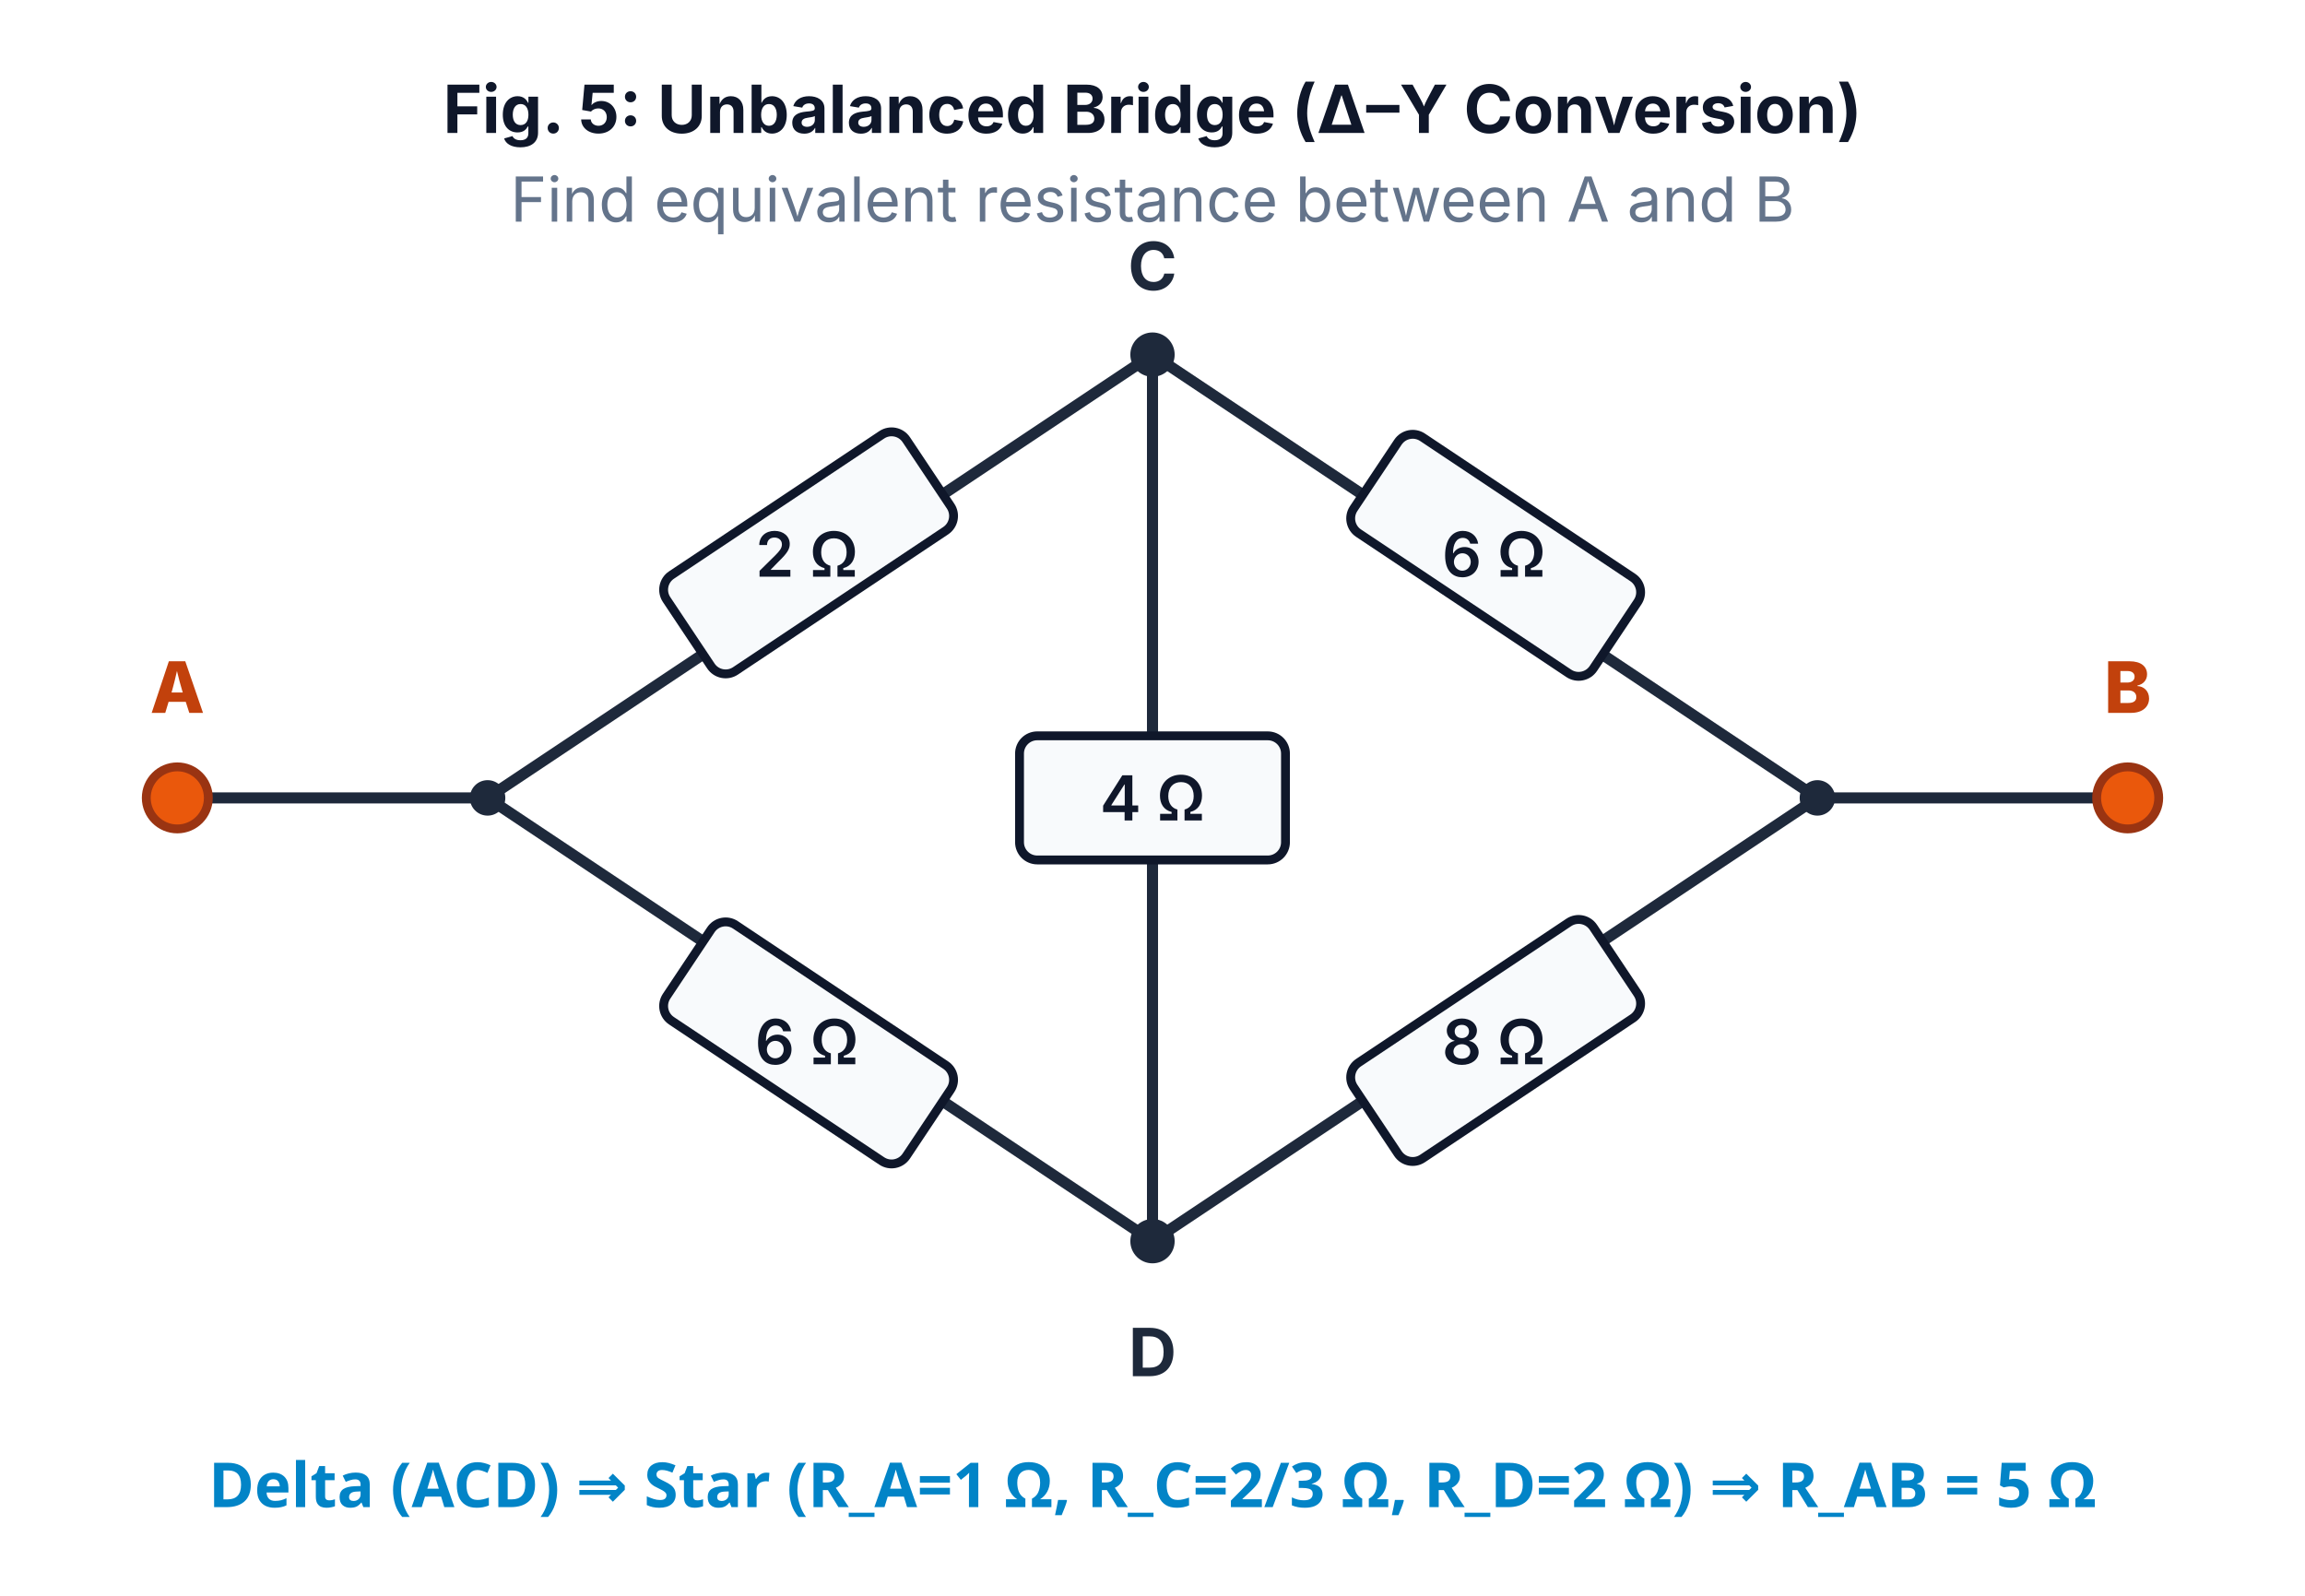
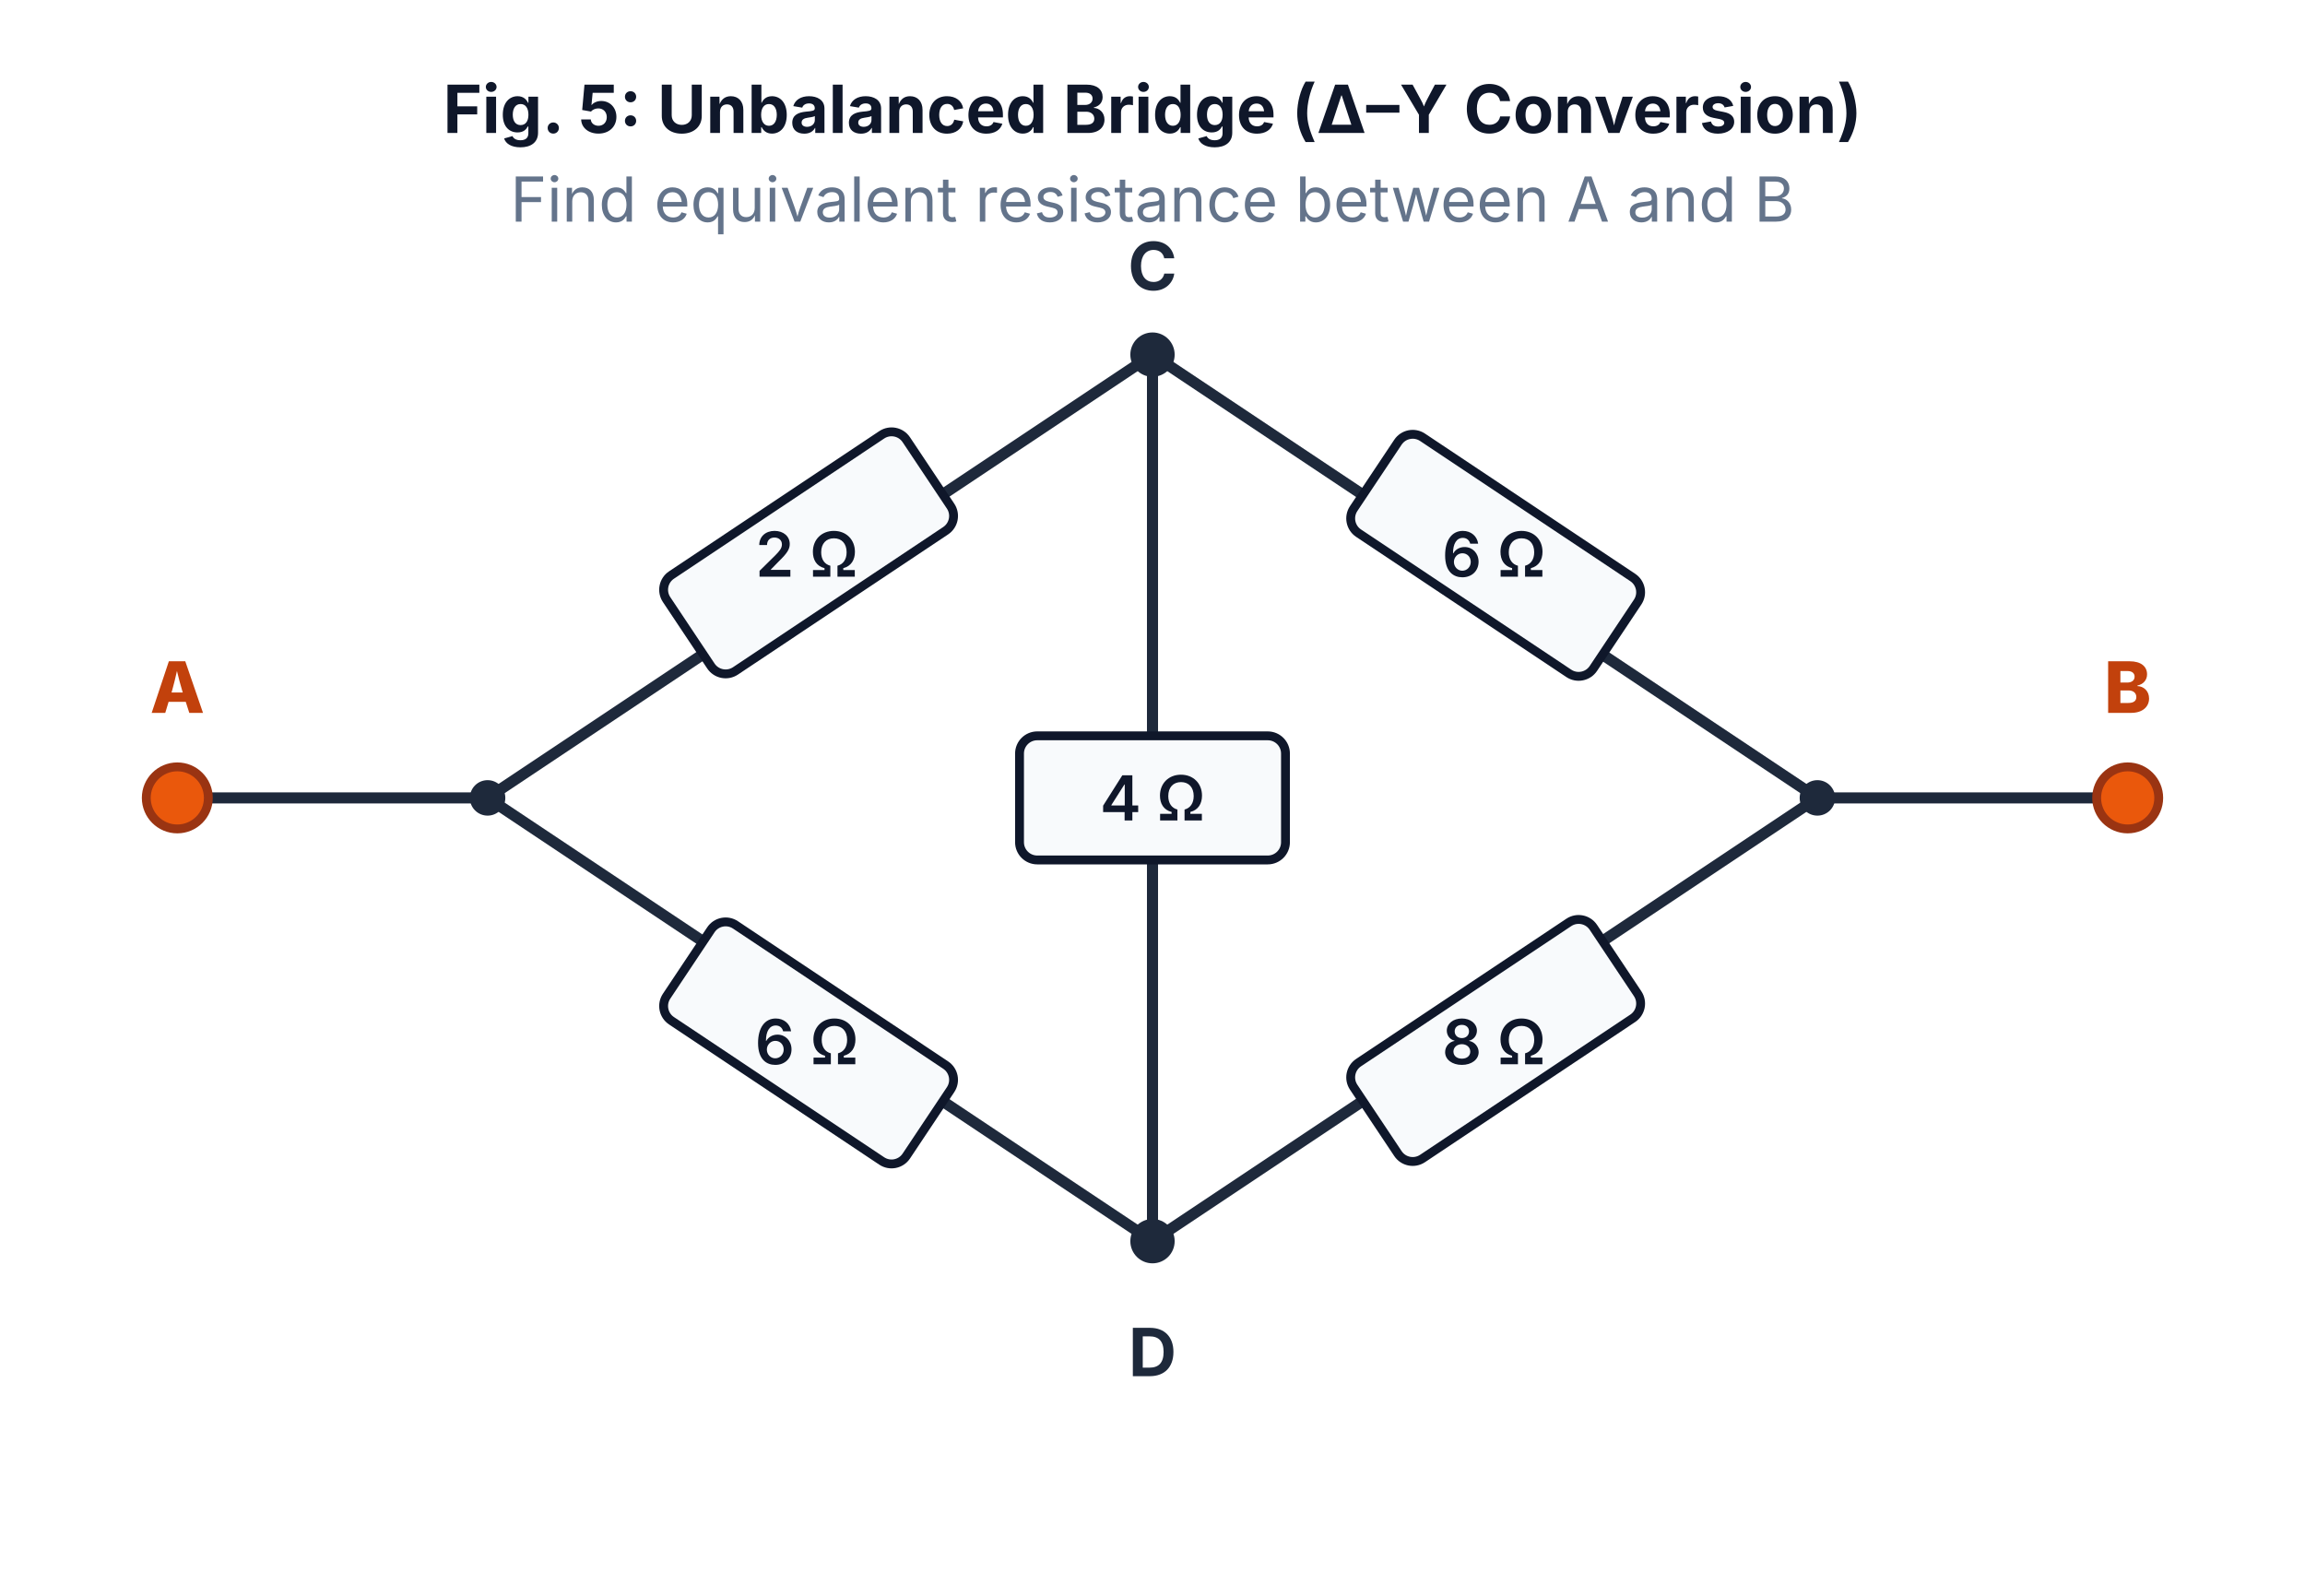
<svg xmlns="http://www.w3.org/2000/svg" viewBox="0 0 520 360" width="100%" height="100%" style="background:#ffffff; border:1.5px solid #cbd5e1; border-radius:10px;">
  <style>
    .wire { stroke: #1e293b; stroke-width: 2.5; stroke-linecap: round; stroke-linejoin: round; fill: none; }
    .dash-wire { stroke: #64748b; stroke-width: 2; stroke-dasharray: 5,4; fill: none; }
    .res-box { fill: #f8fafc; stroke: #0f172a; stroke-width: 2; rx: 4; }
    .res-lbl { font-family: system-ui, -apple-system, sans-serif; font-size: 14px; font-weight: 600; fill: #0f172a; text-anchor: middle; dominant-baseline: central; }
    .node-pt { fill: #1e293b; }
    .term-pt { fill: #ea580c; stroke: #9a3412; stroke-width: 2; }
    .term-lbl { font-family: system-ui, -apple-system, sans-serif; font-size: 16px; font-weight: 800; fill: #c2410c; text-anchor: middle; dominant-baseline: central; }
    .node-lbl { font-family: system-ui, -apple-system, sans-serif; font-size: 15px; font-weight: 700; fill: #1e293b; text-anchor: middle; dominant-baseline: central; }
    .diag-title { font-family: system-ui, -apple-system, sans-serif; font-size: 15px; font-weight: 700; fill: #0f172a; text-anchor: middle; }
    .diag-sub { font-family: system-ui, -apple-system, sans-serif; font-size: 14px; fill: #64748b; text-anchor: middle; }
  </style>
  <text x="260" y="30" class="diag-title">Fig. 5: Unbalanced Bridge (Δ–Y Conversion)</text>
  <text x="260" y="50" class="diag-sub">Find equivalent resistance between A and B</text>
  <line x1="40" y1="180" x2="110" y2="180" class="wire" />
  <circle cx="40" cy="180" r="7" class="term-pt" />
  <text x="40" y="155" class="term-lbl">A</text>
  <circle cx="110" cy="180" r="4" class="node-pt" />
  <line x1="410" y1="180" x2="480" y2="180" class="wire" />
  <circle cx="480" cy="180" r="7" class="term-pt" />
  <text x="480" y="155" class="term-lbl">B</text>
  <circle cx="410" cy="180" r="4" class="node-pt" />
  <circle cx="260" cy="80" r="5" class="node-pt" />
  <text x="260" y="60" class="node-lbl">C</text>
  <circle cx="260" cy="280" r="5" class="node-pt" />
  <text x="260" y="305" class="node-lbl">D</text>
  <line x1="110" y1="180" x2="260" y2="80" class="wire" />
  <rect x="150" y="112" width="65" height="26" rx="4" class="res-box" transform="rotate(-33.7, 182, 125)" />
  <text x="182" y="125" class="res-lbl">2 Ω</text>
  <line x1="110" y1="180" x2="260" y2="280" class="wire" />
  <rect x="150" y="222" width="65" height="26" rx="4" class="res-box" transform="rotate(33.7, 182, 235)" />
  <text x="182" y="235" class="res-lbl">6 Ω</text>
  <line x1="260" y1="80" x2="260" y2="280" class="wire" />
  <rect x="230" y="166" width="60" height="28" class="res-box" />
  <text x="260" y="180" class="res-lbl">4 Ω</text>
  <line x1="260" y1="80" x2="410" y2="180" class="wire" />
  <rect x="305" y="112" width="65" height="26" rx="4" class="res-box" transform="rotate(33.7, 337, 125)" />
  <text x="337" y="125" class="res-lbl">6 Ω</text>
  <line x1="260" y1="280" x2="410" y2="180" class="wire" />
  <rect x="305" y="222" width="65" height="26" rx="4" class="res-box" transform="rotate(-33.7, 337, 235)" />
  <text x="337" y="235" class="res-lbl">8 Ω</text>
-   <text x="260" y="340" font-family="system-ui, sans-serif" font-size="14" font-weight="600" fill="#0284c7" text-anchor="middle">Delta (ACD) ⇒ Star (R_A=1 Ω, R_C=2/3 Ω, R_D=2 Ω) ⇒ R_AB = 5 Ω</text>
</svg>
